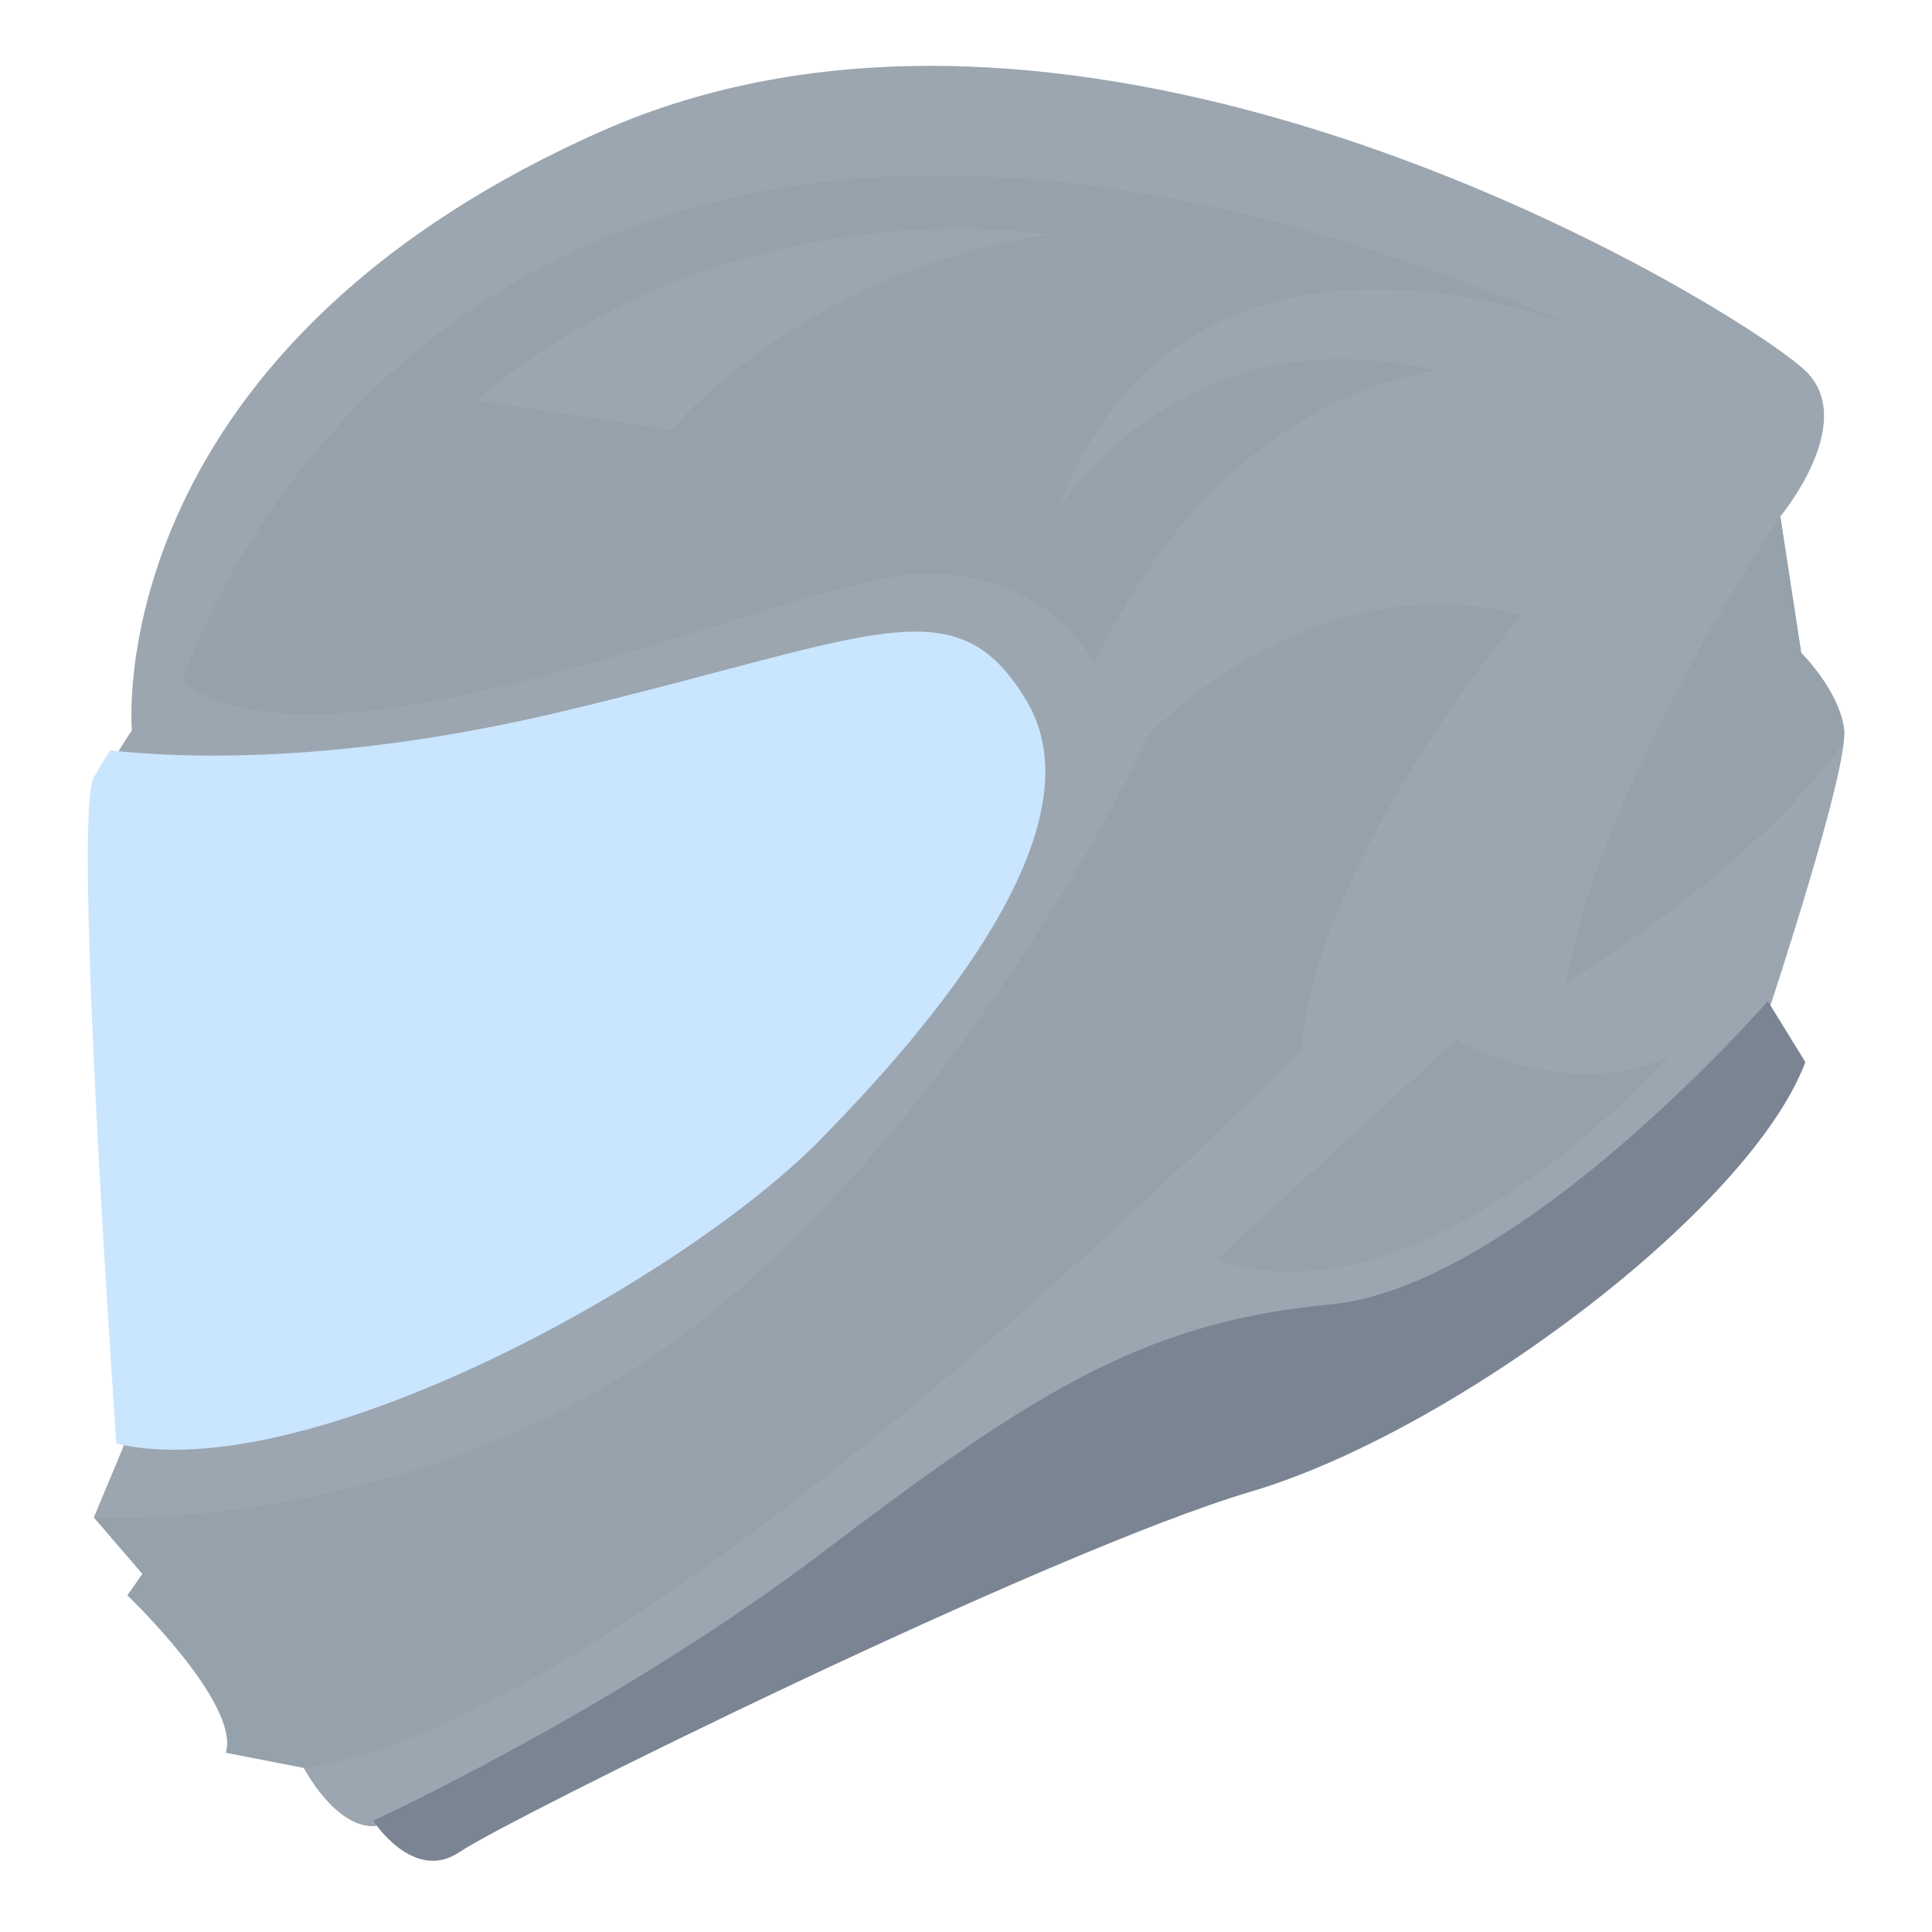
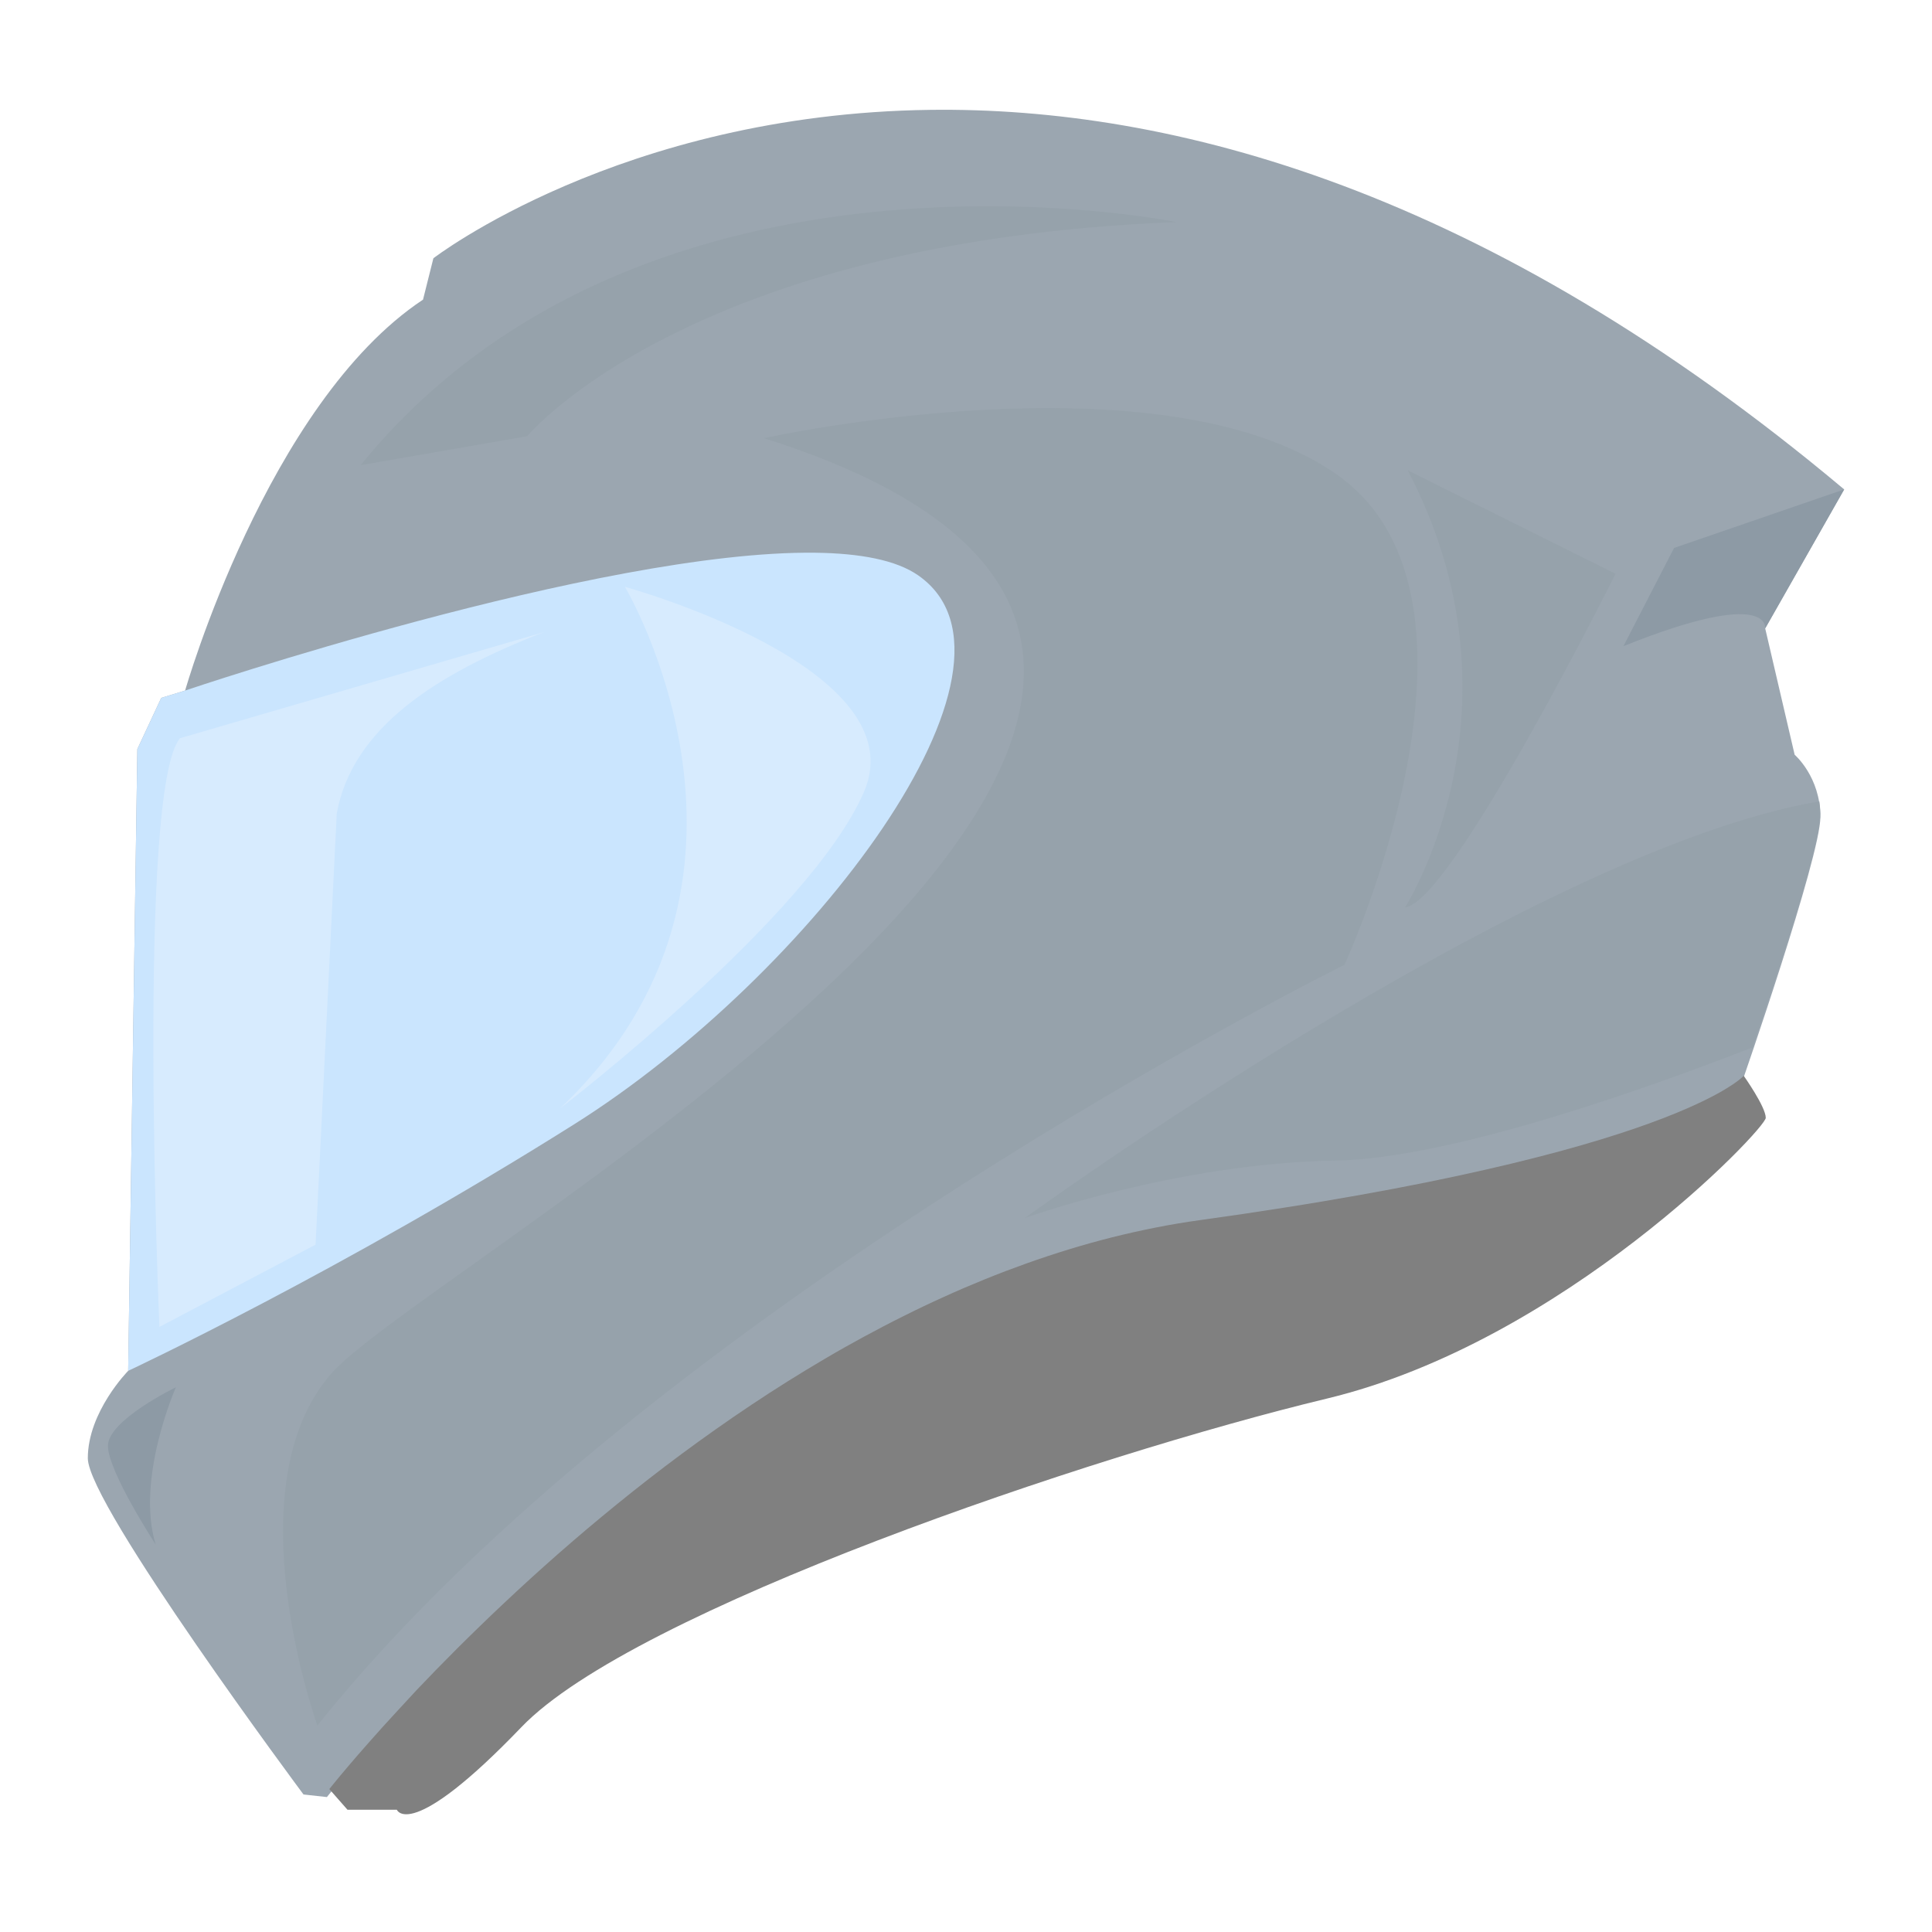
- <svg xmlns="http://www.w3.org/2000/svg" width="44" height="44" viewBox="0 0 44 44" version="1.1" id="svg9">
-   <defs id="defs9">
-     <filter style="color-interpolation-filters:sRGB" id="filter107" x="-0.054" y="-0.061" width="1.152" height="1.174">
-       <feFlood result="flood" in="SourceGraphic" flood-opacity="0.2" flood-color="rgb(0,0,0)" id="feFlood106" />
-       <feGaussianBlur result="blur" in="SourceGraphic" stdDeviation="0.5" id="feGaussianBlur106" />
-       <feOffset result="offset" in="blur" dx="1" dy="1" id="feOffset106" />
-       <feComposite result="comp1" operator="in" in="flood" in2="offset" id="feComposite106" />
-       <feComposite result="comp2" operator="over" in="SourceGraphic" in2="comp1" id="feComposite107" />
-     </filter>
-     <filter style="color-interpolation-filters:sRGB" id="filter126" x="-0.059" y="-0.057" width="1.166" height="1.138">
-       <feFlood result="flood" in="SourceGraphic" flood-opacity="0.502" flood-color="rgb(0,0,0)" id="feFlood125" />
-       <feGaussianBlur result="blur" in="SourceGraphic" stdDeviation="1" id="feGaussianBlur125" />
-       <feOffset result="offset" in="blur" dx="2" dy="1" id="feOffset125" />
-       <feComposite result="comp1" operator="in" in="flood" in2="offset" id="feComposite125" />
-       <feComposite result="comp2" operator="over" in="SourceGraphic" in2="comp1" id="feComposite126" />
-     </filter>
-     <filter style="color-interpolation-filters:sRGB" id="filter133" x="-0.117" y="-0.114" width="1.283" height="1.276">
-       <feFlood result="flood" in="SourceGraphic" flood-opacity="0.2" flood-color="rgb(0,0,0)" id="feFlood132" />
-       <feGaussianBlur result="blur" in="SourceGraphic" stdDeviation="2" id="feGaussianBlur132" />
-       <feOffset result="offset" in="blur" dx="2" dy="2" id="feOffset132" />
-       <feComposite result="comp1" operator="in" in="flood" in2="offset" id="feComposite132" />
-       <feComposite result="comp2" operator="over" in="SourceGraphic" in2="comp1" id="feComposite133" />
-     </filter>
-     <filter style="color-interpolation-filters:sRGB" id="filter139" x="-0.117" y="-0.114" width="1.259" height="1.324">
-       <feFlood result="flood" in="SourceGraphic" flood-opacity="0.4" flood-color="rgb(0,0,0)" id="feFlood138" />
-       <feGaussianBlur result="blur" in="SourceGraphic" stdDeviation="2" id="feGaussianBlur138" />
-       <feOffset result="offset" in="blur" dx="1" dy="4" id="feOffset138" />
-       <feComposite result="comp1" operator="in" in="flood" in2="offset" id="feComposite138" />
-       <feComposite result="comp2" operator="over" in="SourceGraphic" in2="comp1" id="feComposite139" />
-     </filter>
-     <filter style="color-interpolation-filters:sRGB" id="filter142" x="-0.117" y="-0.114" width="1.259" height="1.324">
-       <feFlood result="flood" in="SourceGraphic" flood-opacity="0.302" flood-color="rgb(0,0,0)" id="feFlood141" />
-       <feGaussianBlur result="blur" in="SourceGraphic" stdDeviation="2" id="feGaussianBlur141" />
-       <feOffset result="offset" in="blur" dx="1" dy="4" id="feOffset141" />
-       <feComposite result="comp1" operator="in" in="flood" in2="offset" id="feComposite141" />
-       <feComposite result="comp2" operator="over" in="SourceGraphic" in2="comp1" id="feComposite142" />
-     </filter>
-     <filter style="color-interpolation-filters:sRGB" id="filter152" x="-0.059" y="-0.057" width="1.141" height="1.21">
-       <feFlood result="flood" in="SourceGraphic" flood-opacity="0.2" flood-color="rgb(0,0,0)" id="feFlood151" />
-       <feGaussianBlur result="blur" in="SourceGraphic" stdDeviation="1" id="feGaussianBlur151" />
-       <feOffset result="offset" in="blur" dx="1" dy="4" id="feOffset151" />
-       <feComposite result="comp1" operator="in" in="flood" in2="offset" id="feComposite151" />
-       <feComposite result="comp2" operator="over" in="SourceGraphic" in2="comp1" id="feComposite152" />
-     </filter>
-     <filter style="color-interpolation-filters:sRGB" id="filter164" x="-0.059" y="-0.057" width="1.166" height="1.21">
-       <feFlood result="flood" in="SourceGraphic" flood-opacity="0.502" flood-color="rgb(0,0,0)" id="feFlood163" />
-       <feGaussianBlur result="blur" in="SourceGraphic" stdDeviation="1" id="feGaussianBlur163" />
-       <feOffset result="offset" in="blur" dx="2" dy="4" id="feOffset163" />
-       <feComposite result="comp1" operator="in" in="offset" in2="flood" id="feComposite163" />
-       <feComposite result="comp2" operator="over" in="SourceGraphic" in2="comp1" id="feComposite164" />
-     </filter>
-     <filter style="color-interpolation-filters:sRGB" id="filter182" x="-0.029" y="-0.029" width="1.107" height="1.129">
-       <feFlood result="flood" in="SourceGraphic" flood-opacity="0.102" flood-color="rgb(0,0,0)" id="feFlood181" />
-       <feGaussianBlur result="blur" in="SourceGraphic" stdDeviation="0.5" id="feGaussianBlur181" />
-       <feOffset result="offset" in="blur" dx="2" dy="3" id="feOffset181" />
-       <feComposite result="comp1" operator="in" in="offset" in2="flood" id="feComposite181" />
-       <feComposite result="comp2" operator="over" in="SourceGraphic" in2="comp1" id="feComposite182" />
-     </filter>
-     <filter style="color-interpolation-filters:sRGB" id="filter248" x="-0.029" y="-0.029" width="1.083" height="1.081">
-       <feFlood result="flood" in="SourceGraphic" flood-opacity="0.8" flood-color="rgb(178,178,178)" id="feFlood247" />
-       <feGaussianBlur result="blur" in="SourceGraphic" stdDeviation="0.5" id="feGaussianBlur247" />
-       <feOffset result="offset" in="blur" dx="1" dy="1" id="feOffset247" />
-       <feComposite result="comp1" operator="in" in="flood" in2="offset" id="feComposite247" />
-       <feComposite result="comp2" operator="over" in="SourceGraphic" in2="comp1" id="feComposite248" />
-     </filter>
-   </defs>
-   <path fill-rule="nonzero" fill="#1edae8" fill-opacity="1" d="M 40.156,7.722 C 36.403,5.194 23.681,-1.46 13.665,3.003 2.218,8.104 3.004,16.633 3.004,16.633 c 0,0 -0.214,0.305 -0.708,1.139 -0.494,0.834 0.515,15.173 0.515,15.173 l -0.673,1.611 1.108,1.289 -0.342,0.487 c 0,0 2.573,2.46 2.242,3.584 l 1.771,0.345 c 0,0 0.72,1.386 1.63,1.328 0,0 0.086,-0.04 0.247,-0.116 0.161,-0.076 0.395,-0.19 0.692,-0.337 0.296,-0.147 0.654,-0.328 1.061,-0.539 0.203,-0.106 0.419,-0.219 0.645,-0.34 0.226,-0.121 0.464,-0.249 0.71,-0.384 0.246,-0.135 0.502,-0.277 0.765,-0.426 0.263,-0.149 0.534,-0.304 0.811,-0.465 0.277,-0.161 0.559,-0.329 0.847,-0.503 0.287,-0.173 0.579,-0.353 0.874,-0.538 0.295,-0.185 0.593,-0.375 0.892,-0.571 0.299,-0.195 0.6,-0.396 0.9,-0.601 0.3,-0.205 0.601,-0.415 0.899,-0.629 0.298,-0.214 0.595,-0.433 0.889,-0.656 0.293,-0.223 0.578,-0.438 0.856,-0.646 0.278,-0.208 0.548,-0.409 0.812,-0.603 0.264,-0.194 0.521,-0.38 0.773,-0.56 0.252,-0.18 0.498,-0.353 0.74,-0.519 0.242,-0.166 0.479,-0.326 0.712,-0.479 0.234,-0.153 0.463,-0.3 0.691,-0.439 0.227,-0.14 0.452,-0.273 0.675,-0.4 0.223,-0.127 0.444,-0.248 0.665,-0.363 0.22,-0.115 0.44,-0.223 0.66,-0.326 0.11,-0.051 0.22,-0.101 0.33,-0.149 0.11,-0.048 0.221,-0.095 0.331,-0.14 0.111,-0.045 0.222,-0.089 0.333,-0.132 0.111,-0.042 0.223,-0.083 0.335,-0.123 0.112,-0.04 0.225,-0.078 0.339,-0.114 0.113,-0.037 0.228,-0.072 0.343,-0.106 0.115,-0.034 0.23,-0.066 0.347,-0.097 0.116,-0.031 0.234,-0.061 0.353,-0.089 0.118,-0.028 0.238,-0.055 0.358,-0.081 0.121,-0.026 0.242,-0.05 0.365,-0.073 0.123,-0.023 0.247,-0.045 0.373,-0.065 0.126,-0.02 0.252,-0.039 0.381,-0.057 0.128,-0.018 0.258,-0.034 0.39,-0.049 0.131,-0.015 0.264,-0.029 0.399,-0.042 0.067,-0.007 0.135,-0.014 0.203,-0.023 0.068,-0.009 0.136,-0.02 0.205,-0.033 0.137,-0.024 0.275,-0.054 0.415,-0.089 0.139,-0.035 0.279,-0.075 0.42,-0.12 0.141,-0.045 0.282,-0.095 0.424,-0.149 0.142,-0.054 0.284,-0.112 0.427,-0.175 0.142,-0.063 0.285,-0.129 0.428,-0.2 0.143,-0.07 0.286,-0.144 0.428,-0.221 0.143,-0.077 0.285,-0.158 0.427,-0.241 0.142,-0.083 0.283,-0.169 0.425,-0.258 0.141,-0.089 0.282,-0.18 0.421,-0.273 0.14,-0.093 0.279,-0.189 0.417,-0.286 0.138,-0.097 0.274,-0.196 0.41,-0.296 0.136,-0.1 0.27,-0.202 0.403,-0.304 0.133,-0.103 0.264,-0.206 0.394,-0.31 0.13,-0.104 0.258,-0.209 0.384,-0.313 0.126,-0.105 0.25,-0.21 0.372,-0.315 0.244,-0.21 0.48,-0.418 0.706,-0.623 0.226,-0.205 0.441,-0.406 0.645,-0.6 0.204,-0.194 0.395,-0.381 0.574,-0.558 0.178,-0.177 0.343,-0.344 0.493,-0.498 0.15,-0.154 0.284,-0.295 0.401,-0.419 0.117,-0.125 0.218,-0.233 0.299,-0.323 0.163,-0.179 0.251,-0.28 0.251,-0.28 0,0 1.799,-5.432 1.687,-6.316 -0.111,-0.884 -0.976,-1.739 -0.976,-1.739 L 40.545,11.762 c 0,0 1.725,-2.067 0.636,-3.253 C 41.045,8.36 40.692,8.083 40.156,7.722 Z m 0,0" id="path1" style="display:inline;fill:#9ba6b0;fill-opacity:1;stroke-width:0;stroke-dasharray:none" />
-   <path fill-rule="nonzero" fill="#1a1a1a" fill-opacity="1" d="M 22.318,14.768 C 20.796,13.786 18.484,14.845 12.847,16.193 7.714,17.421 4.108,17.266 2.508,17.089 2.407,17.253 2.29,17.445 2.136,17.704 1.642,18.538 2.651,32.877 2.651,32.877 6.943,33.891 15.51,29.177 18.663,25.975 21.816,22.772 24.984,18.626 23.371,15.946 23.043,15.401 22.706,15.019 22.318,14.768 Z m 0,0" id="path2" style="display:inline;fill:#cae5fe;fill-opacity:1;stroke:none;stroke-width:0.964;stroke-dasharray:none;stroke-opacity:1" />
-   <path fill-rule="nonzero" fill="#148dc7" fill-opacity="1" d="m 4.15,15.522 c 0,0 5.942,-19.16 31.741,-8.078 0,0 -8.865,-3.663 -11.787,4.152 0,0 2.829,-4.554 8.616,-3.153 0,0 -4.854,0.399 -7.794,6.675 0,0 -1.053,-2.15 -3.959,-2.05 -2.906,0.1 -13.41,5.03 -16.817,2.455 z m 0,0" id="path3" style="fill:#96a2ab;fill-opacity:1;stroke-width:0;stroke-dasharray:none" />
-   <path fill-rule="nonzero" fill="#148dc7" fill-opacity="1" d="m 34.644,14.004 c -4.753,-1.247 -8.447,2.692 -8.447,2.692 0,0 -3.741,8.07 -9.985,13.188 -6.244,5.118 -14.073,4.672 -14.073,4.672 l 1.108,1.289 -0.342,0.487 c 0,0 2.573,2.46 2.242,3.584 l 1.771,0.345 C 14.635,39.236 29.643,23.898 29.643,23.898 29.977,19.549 34.644,14.004 34.644,14.004 Z m 0,0" id="path4" style="fill:#96a2ab;fill-opacity:1;stroke-width:0;stroke-dasharray:none" />
-   <path fill-rule="nonzero" fill="#148dc7" fill-opacity="1" d="m 40.545,11.762 c 0,0 -3.999,5.829 -4.889,10.618 0,0 4.214,-2.491 6.326,-5.467 0.014,-0.125 0.021,-0.235 0.012,-0.307 -0.112,-0.884 -0.976,-1.739 -0.976,-1.739 z m 0,0" id="path5" style="fill:#96a2ab;fill-opacity:1;stroke-width:0;stroke-dasharray:none" />
-   <path fill-rule="nonzero" fill="#148dc7" fill-opacity="1" d="m 27.706,28.686 5.457,-5.011 c 0,0 2.566,1.48 4.855,0.364 0,0 -5.521,6.301 -10.312,4.647 z m 0,0" id="path6" style="fill:#96a2ab;fill-opacity:1;stroke-width:0;stroke-dasharray:none" />
-   <path fill-rule="nonzero" fill="#1a1a1a" fill-opacity="1" d="m 40.26,22.8 c 0,0 -0.088,0.102 -0.251,0.28 -0.082,0.089 -0.182,0.198 -0.299,0.323 -0.117,0.125 -0.251,0.266 -0.401,0.42 -0.149,0.154 -0.314,0.321 -0.493,0.498 -0.178,0.177 -0.37,0.364 -0.574,0.558 -0.204,0.194 -0.419,0.395 -0.645,0.6 -0.226,0.205 -0.461,0.414 -0.706,0.623 -0.122,0.105 -0.246,0.21 -0.372,0.315 -0.126,0.105 -0.254,0.209 -0.384,0.313 -0.13,0.104 -0.261,0.207 -0.394,0.31 -0.133,0.102 -0.267,0.204 -0.403,0.304 -0.136,0.1 -0.272,0.199 -0.41,0.296 -0.138,0.097 -0.277,0.193 -0.417,0.286 -0.14,0.093 -0.28,0.184 -0.421,0.273 -0.141,0.089 -0.283,0.175 -0.425,0.258 -0.142,0.083 -0.285,0.164 -0.427,0.241 -0.143,0.077 -0.286,0.151 -0.428,0.222 -0.143,0.07 -0.285,0.137 -0.428,0.2 -0.142,0.063 -0.285,0.121 -0.427,0.175 -0.142,0.054 -0.283,0.104 -0.424,0.149 -0.141,0.045 -0.281,0.085 -0.42,0.12 -0.139,0.035 -0.277,0.065 -0.415,0.089 -0.069,0.012 -0.137,0.023 -0.205,0.032 -0.068,0.009 -0.136,0.017 -0.203,0.023 -0.135,0.013 -0.268,0.027 -0.399,0.042 -0.132,0.015 -0.261,0.032 -0.39,0.049 -0.128,0.018 -0.255,0.037 -0.381,0.057 -0.126,0.02 -0.25,0.042 -0.373,0.065 -0.123,0.023 -0.245,0.048 -0.365,0.073 -0.121,0.026 -0.24,0.052 -0.358,0.081 -0.118,0.028 -0.236,0.058 -0.353,0.089 -0.117,0.031 -0.232,0.063 -0.347,0.097 -0.115,0.034 -0.229,0.069 -0.343,0.106 -0.113,0.037 -0.226,0.075 -0.339,0.114 -0.112,0.039 -0.224,0.08 -0.335,0.123 -0.111,0.042 -0.222,0.086 -0.333,0.132 -0.111,0.045 -0.221,0.092 -0.331,0.14 -0.11,0.048 -0.22,0.098 -0.33,0.149 -0.22,0.102 -0.44,0.211 -0.66,0.326 -0.221,0.115 -0.442,0.236 -0.665,0.363 -0.223,0.127 -0.448,0.26 -0.675,0.4 -0.227,0.14 -0.457,0.286 -0.691,0.439 -0.234,0.153 -0.471,0.312 -0.712,0.479 -0.242,0.166 -0.488,0.339 -0.74,0.519 -0.252,0.18 -0.509,0.367 -0.773,0.56 -0.264,0.194 -0.534,0.395 -0.812,0.603 -0.278,0.208 -0.563,0.423 -0.856,0.646 -0.293,0.223 -0.59,0.441 -0.889,0.656 -0.298,0.214 -0.599,0.424 -0.899,0.629 -0.3,0.205 -0.601,0.406 -0.9,0.601 -0.299,0.195 -0.597,0.386 -0.892,0.571 -0.295,0.185 -0.587,0.364 -0.874,0.538 -0.287,0.174 -0.57,0.341 -0.847,0.503 -0.277,0.161 -0.547,0.316 -0.811,0.465 -0.263,0.149 -0.519,0.291 -0.765,0.426 -0.246,0.135 -0.484,0.263 -0.71,0.384 -0.226,0.121 -0.442,0.234 -0.645,0.34 -0.407,0.212 -0.765,0.392 -1.061,0.54 -0.296,0.147 -0.531,0.26 -0.692,0.337 C 8.586,41.427 8.5,41.467 8.5,41.467 c 0,0 0.918,1.43 1.974,0.707 1.056,-0.723 13.396,-6.837 18.015,-8.203 4.618,-1.367 11.363,-6.416 12.627,-9.783 z m 0,0" id="path8" style="fill:#7b8493;fill-opacity:1;stroke-width:0;stroke-dasharray:none" />
-   <path fill-rule="nonzero" fill="#1edae8" fill-opacity="1" d="m 10.849,9.121 4.444,0.666 c 0,0 3.013,-3.625 8.588,-4.439 0,0 -7.081,-1.258 -13.032,3.773 z m 0,0" id="path9" style="fill:#9ba6b0;fill-opacity:1;stroke-width:0;stroke-dasharray:none" />
+ <svg xmlns="http://www.w3.org/2000/svg" width="44" height="44" viewBox="0 0 44 44" version="1.1" id="svg11">
+   <defs id="defs11" />
+   <path fill-rule="nonzero" fill="#7feb19" fill-opacity="1" d="M 21.182,2.502 C 14.132,2.593 9.87,5.882 9.87,5.882 L 9.634,6.824 C 6.083,9.18 4.216,15.727 4.216,15.727 l -0.544,0.167 -0.544,1.166 -0.209,14.16 c 0,0 -0.919,0.931 -0.919,1.991 0,1.06 4.912,7.657 4.912,7.657 l 0.533,0.059 c 0,0 0.141,-0.179 0.409,-0.495 0.134,-0.158 0.3,-0.351 0.495,-0.572 0.196,-0.221 0.421,-0.472 0.675,-0.746 0.127,-0.137 0.261,-0.28 0.402,-0.429 0.141,-0.148 0.288,-0.302 0.443,-0.461 0.154,-0.158 0.315,-0.321 0.482,-0.488 0.167,-0.167 0.341,-0.338 0.521,-0.512 0.18,-0.174 0.366,-0.352 0.558,-0.533 0.192,-0.18 0.39,-0.364 0.593,-0.549 0.204,-0.185 0.413,-0.372 0.627,-0.561 0.215,-0.189 0.435,-0.379 0.66,-0.569 0.225,-0.191 0.456,-0.382 0.692,-0.573 0.236,-0.192 0.477,-0.383 0.722,-0.574 0.246,-0.191 0.496,-0.381 0.751,-0.57 0.255,-0.189 0.515,-0.377 0.779,-0.563 0.264,-0.186 0.532,-0.37 0.805,-0.552 0.273,-0.182 0.549,-0.361 0.83,-0.537 0.281,-0.176 0.565,-0.349 0.854,-0.518 0.144,-0.084 0.289,-0.168 0.435,-0.251 0.146,-0.082 0.293,-0.164 0.441,-0.244 0.148,-0.08 0.297,-0.159 0.446,-0.237 0.15,-0.078 0.3,-0.155 0.451,-0.23 0.151,-0.076 0.303,-0.15 0.456,-0.223 0.153,-0.073 0.307,-0.144 0.461,-0.214 0.154,-0.07 0.309,-0.138 0.465,-0.206 0.156,-0.067 0.312,-0.132 0.47,-0.196 0.157,-0.064 0.315,-0.126 0.474,-0.187 0.159,-0.061 0.318,-0.119 0.478,-0.176 0.16,-0.057 0.321,-0.112 0.482,-0.166 0.161,-0.053 0.323,-0.105 0.486,-0.155 0.163,-0.05 0.326,-0.097 0.489,-0.143 0.164,-0.046 0.328,-0.089 0.493,-0.131 0.165,-0.042 0.33,-0.081 0.496,-0.118 0.166,-0.037 0.332,-0.072 0.499,-0.105 0.167,-0.033 0.334,-0.063 0.502,-0.092 0.168,-0.028 0.336,-0.054 0.505,-0.077 0.337,-0.047 0.666,-0.094 0.985,-0.141 0.32,-0.047 0.631,-0.095 0.933,-0.143 0.302,-0.048 0.596,-0.095 0.882,-0.143 0.286,-0.048 0.563,-0.096 0.832,-0.144 0.269,-0.048 0.53,-0.096 0.784,-0.144 0.253,-0.048 0.499,-0.096 0.737,-0.144 0.238,-0.048 0.468,-0.096 0.691,-0.144 0.223,-0.048 0.439,-0.095 0.647,-0.143 0.208,-0.047 0.41,-0.094 0.604,-0.141 0.194,-0.047 0.382,-0.094 0.563,-0.14 0.362,-0.092 0.697,-0.183 1.007,-0.272 0.31,-0.089 0.595,-0.176 0.858,-0.261 0.262,-0.085 0.502,-0.167 0.72,-0.246 0.218,-0.079 0.416,-0.156 0.594,-0.229 0.178,-0.073 0.337,-0.143 0.478,-0.208 0.141,-0.066 0.266,-0.127 0.374,-0.184 0.109,-0.057 0.202,-0.11 0.281,-0.158 0.079,-0.048 0.145,-0.091 0.199,-0.128 0.054,-0.037 0.096,-0.069 0.128,-0.095 0.065,-0.052 0.09,-0.08 0.09,-0.08 0,0 1.799,-5.164 1.799,-6.081 0,-0.916 -0.586,-1.416 -0.586,-1.416 L 40.201,14.311 42,11.146 C 33.835,4.295 26.665,2.431 21.182,2.502 Z m 0,0" id="path1" style="fill:#9ba6b0;fill-opacity:1;stroke:none;stroke-width:0;stroke-dasharray:none" />
+   <path fill-rule="nonzero" fill="#1a1a1a" fill-opacity="1" d="M 18.565,12.588 C 13.657,12.528 4.216,15.727 4.216,15.727 l -0.544,0.167 -0.544,1.166 -0.209,14.16 c 0,0 4.812,-2.249 10.168,-5.622 5.356,-3.373 10.754,-10.453 7.825,-12.494 -0.503,-0.351 -1.327,-0.503 -2.346,-0.516 z m 0,0" id="path2" style="fill:#cae5fe;fill-opacity:1;stroke-width:0.012" />
+   <path fill-rule="nonzero" fill="#1a1a1a" fill-opacity="1" d="m 39.713,24.5 c 0,0 -0.025,0.028 -0.09,0.08 -0.032,0.026 -0.074,0.058 -0.128,0.095 -0.054,0.037 -0.12,0.08 -0.199,0.128 -0.079,0.048 -0.172,0.101 -0.281,0.158 -0.109,0.057 -0.233,0.119 -0.374,0.184 -0.142,0.066 -0.3,0.135 -0.478,0.208 -0.178,0.073 -0.375,0.15 -0.594,0.229 -0.218,0.079 -0.458,0.162 -0.72,0.246 -0.262,0.085 -0.548,0.172 -0.858,0.261 -0.31,0.089 -0.645,0.18 -1.007,0.272 -0.181,0.046 -0.368,0.093 -0.563,0.14 -0.194,0.047 -0.396,0.094 -0.604,0.141 -0.208,0.047 -0.424,0.095 -0.647,0.143 -0.223,0.048 -0.453,0.096 -0.691,0.144 -0.238,0.048 -0.483,0.096 -0.737,0.144 -0.253,0.048 -0.514,0.096 -0.784,0.144 -0.269,0.048 -0.546,0.096 -0.832,0.144 -0.286,0.048 -0.579,0.096 -0.882,0.143 -0.302,0.048 -0.613,0.095 -0.933,0.143 -0.319,0.047 -0.648,0.094 -0.985,0.141 -0.169,0.023 -0.337,0.049 -0.505,0.077 -0.168,0.028 -0.335,0.059 -0.502,0.092 -0.167,0.033 -0.333,0.068 -0.499,0.105 -0.166,0.037 -0.331,0.077 -0.496,0.118 -0.165,0.042 -0.329,0.085 -0.493,0.131 -0.164,0.046 -0.327,0.093 -0.489,0.143 -0.163,0.05 -0.324,0.101 -0.486,0.155 -0.161,0.053 -0.322,0.109 -0.482,0.166 -0.16,0.057 -0.319,0.116 -0.478,0.176 -0.159,0.061 -0.317,0.123 -0.474,0.187 -0.157,0.064 -0.314,0.129 -0.47,0.196 -0.156,0.067 -0.311,0.136 -0.465,0.206 -0.154,0.07 -0.308,0.141 -0.461,0.214 -0.153,0.073 -0.305,0.147 -0.456,0.223 -0.151,0.075 -0.302,0.152 -0.451,0.23 -0.149,0.078 -0.298,0.157 -0.446,0.237 -0.148,0.08 -0.295,0.162 -0.441,0.244 -0.146,0.082 -0.291,0.166 -0.435,0.251 -0.288,0.169 -0.573,0.342 -0.854,0.518 -0.281,0.176 -0.557,0.355 -0.83,0.537 -0.273,0.182 -0.541,0.366 -0.805,0.552 -0.264,0.186 -0.524,0.374 -0.779,0.563 -0.255,0.189 -0.506,0.379 -0.751,0.57 -0.246,0.191 -0.486,0.383 -0.722,0.574 -0.236,0.192 -0.466,0.383 -0.692,0.573 -0.225,0.191 -0.446,0.381 -0.66,0.569 -0.215,0.189 -0.424,0.376 -0.627,0.561 -0.203,0.185 -0.401,0.368 -0.593,0.549 -0.192,0.18 -0.378,0.358 -0.558,0.533 -0.18,0.174 -0.353,0.345 -0.521,0.512 -0.167,0.167 -0.328,0.33 -0.482,0.488 -0.154,0.158 -0.302,0.312 -0.443,0.461 C 9.341,38.651 9.207,38.794 9.08,38.932 8.826,39.206 8.6,39.456 8.405,39.678 8.209,39.899 8.043,40.092 7.909,40.25 7.641,40.566 7.5,40.745 7.5,40.745 l 0.414,0.471 h 1.124 c 0,0 0.296,0.766 2.84,-1.885 2.544,-2.65 12.959,-6.184 18.344,-7.48 5.385,-1.296 9.992,-6.144 9.992,-6.393 0,-0.25 -0.502,-0.958 -0.502,-0.958 z m 0,0" id="path3" style="fill:#808080;fill-opacity:1;stroke-width:0.012" />
+   <path fill-rule="nonzero" fill="#47b20f" fill-opacity="1" d="m 41.434,18.25 c -6.58,1.122 -18.096,9.491 -18.096,9.491 0,0 3.456,-1.25 7.066,-1.309 2.693,-0.044 7.327,-1.726 9.507,-2.578 0.375,-1.093 1.545,-4.531 1.545,-5.317 0,-0.101 -0.009,-0.196 -0.022,-0.287 z m 0,0" id="path4" style="fill:#96a2ab;fill-opacity:1;stroke-width:0.012" />
+   <path fill-rule="nonzero" fill="#1a1a1a" fill-opacity="1" d="m 3.546,35.176 c 0,0 -1.088,-1.666 -1.088,-2.249 0,-0.583 1.548,-1.333 1.548,-1.333 0,0 -0.921,2.082 -0.46,3.582 z m 0,0" id="path5" style="fill:#8d9aa5;fill-opacity:1;stroke-width:0.012" />
+   <path fill-rule="nonzero" fill="#47b20f" fill-opacity="1" d="m 7.229,39.299 c 0,0 -1.967,-5.456 0.335,-8.038 2.301,-2.582 26.738,-15.951 9.833,-21.282 0,0 9.038,-1.999 13.055,0.833 4.017,2.832 0.167,11.161 0.167,11.161 0,0 -15.817,7.83 -23.39,17.325 z m 0,0" id="path6" style="fill:#96a2ab;fill-opacity:1;stroke-width:0.012" />
+   <path fill-rule="nonzero" fill="#47b20f" fill-opacity="1" d="m 32,20.665 c 0,0 2.9,-4.535 0.059,-9.954 l 4.734,2.356 c 0,0 -3.728,7.48 -4.793,7.598 z m 0,0" id="path7" style="fill:#96a2ab;fill-opacity:1;stroke-width:0.012" />
+   <path fill-rule="nonzero" fill="#1a1a1a" fill-opacity="1" d="M 36.972,14.717 38.126,12.479 42,11.146 40.201,14.311 c 0,0 0.145,-0.949 -3.228,0.405 z m 0,0" id="path8" style="fill:#8d9aa5;fill-opacity:1;stroke-width:0.012" />
+   <path fill-rule="nonzero" fill="#d4f485" fill-opacity="1" d="m 8.213,10.594 3.793,-0.66 c 0,0 3.677,-4.448 14.788,-4.876 0,0 -12.072,-2.474 -18.581,5.536 z m 0,0" id="path9" style="fill:#96a2ab;fill-opacity:1;stroke-width:0.012" />
+   <path fill-rule="nonzero" fill="#333333" fill-opacity="1" d="M 4.101,16.812 12.385,14.397 C 9.921,15.354 8.023,16.578 7.669,18.529 l -0.482,9.817 -3.557,1.874 c 0,0 -0.523,-12.241 0.471,-13.409 z m 0,0" id="path10" style="fill:#d7ebfe;fill-opacity:1;stroke-width:0.012" />
+   <path fill-rule="nonzero" fill="#333333" fill-opacity="1" d="m 14.233,13.366 c 0,0 3.991,6.693 -1.477,11.876 0,0 5.693,-4.364 6.92,-7.206 1.227,-2.841 -5.444,-4.671 -5.444,-4.671 z m 0,0" id="path11" style="fill:#d7ebfe;fill-opacity:1;stroke-width:0.012" />
</svg>
